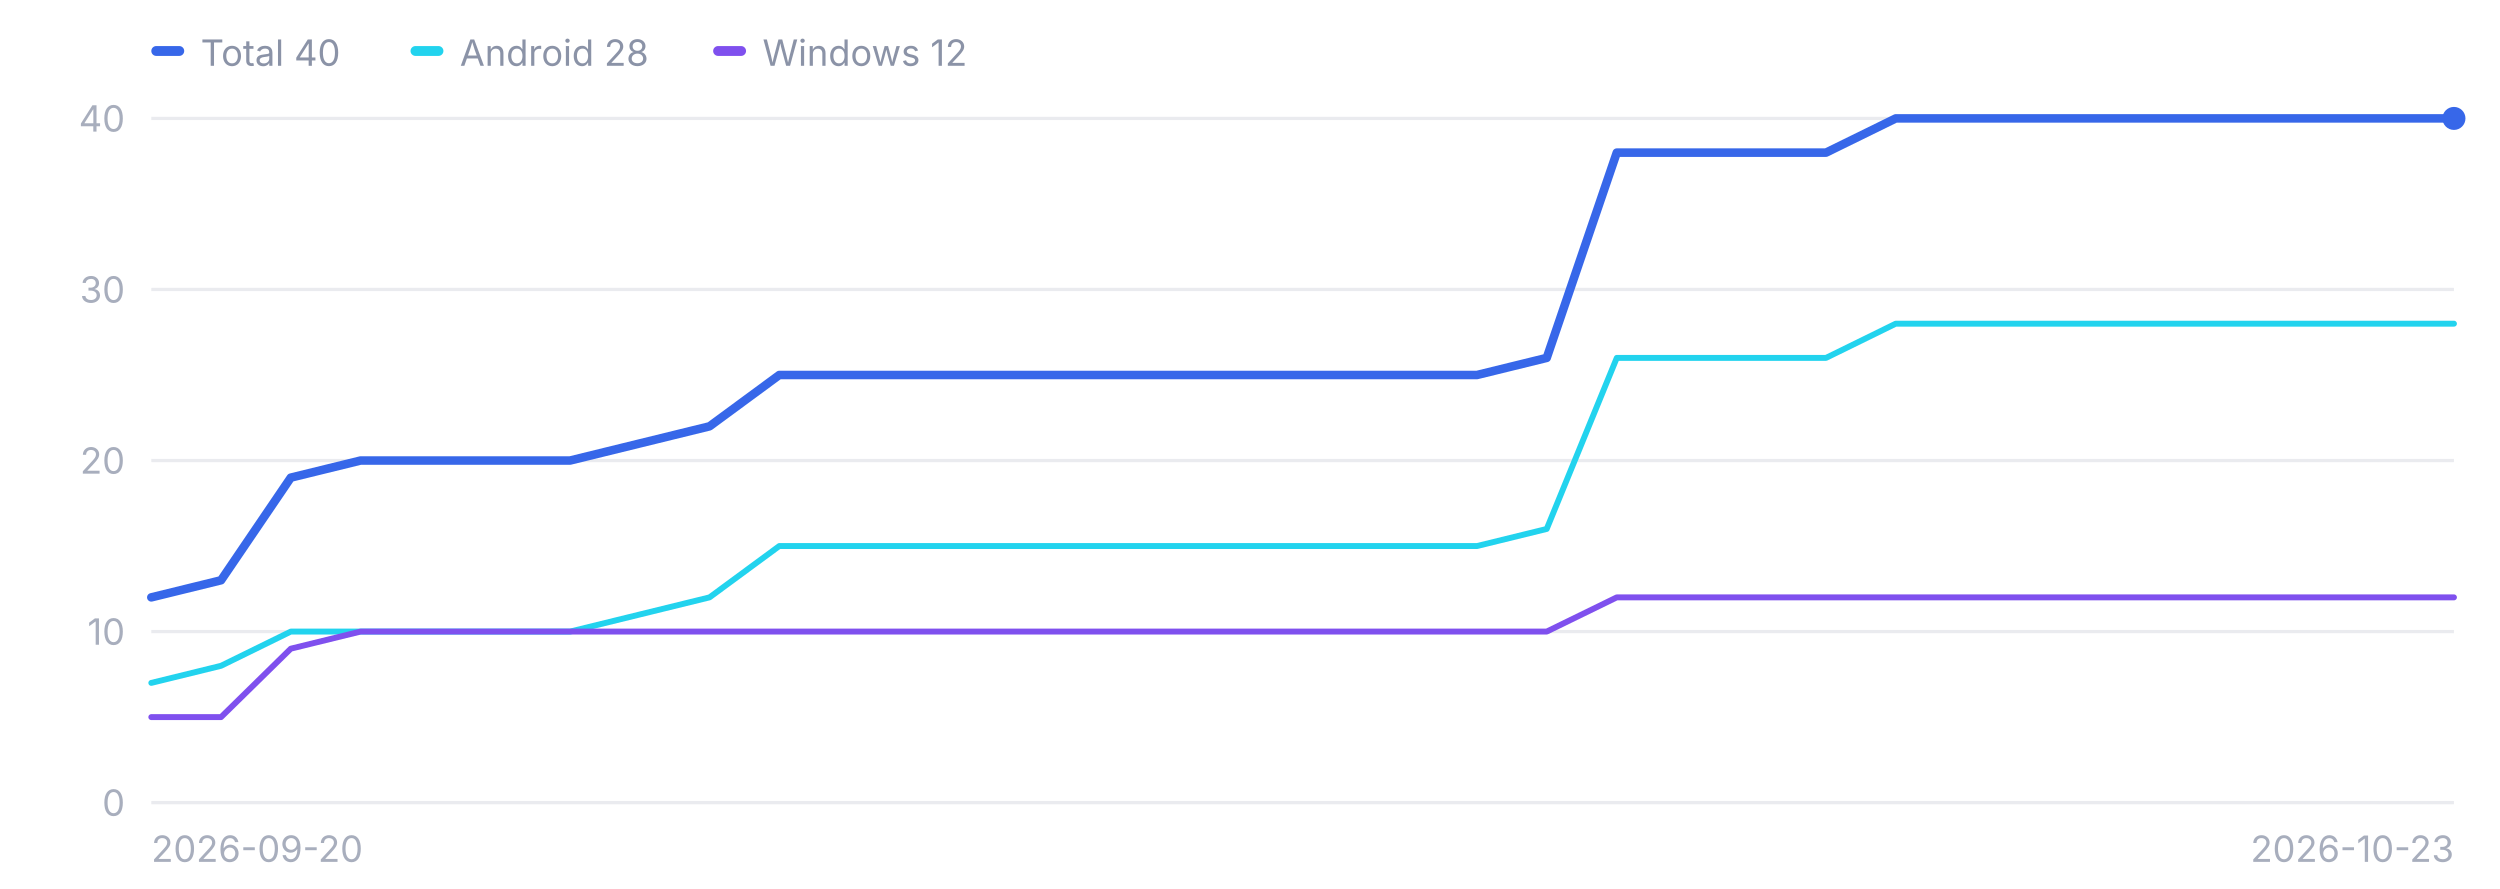
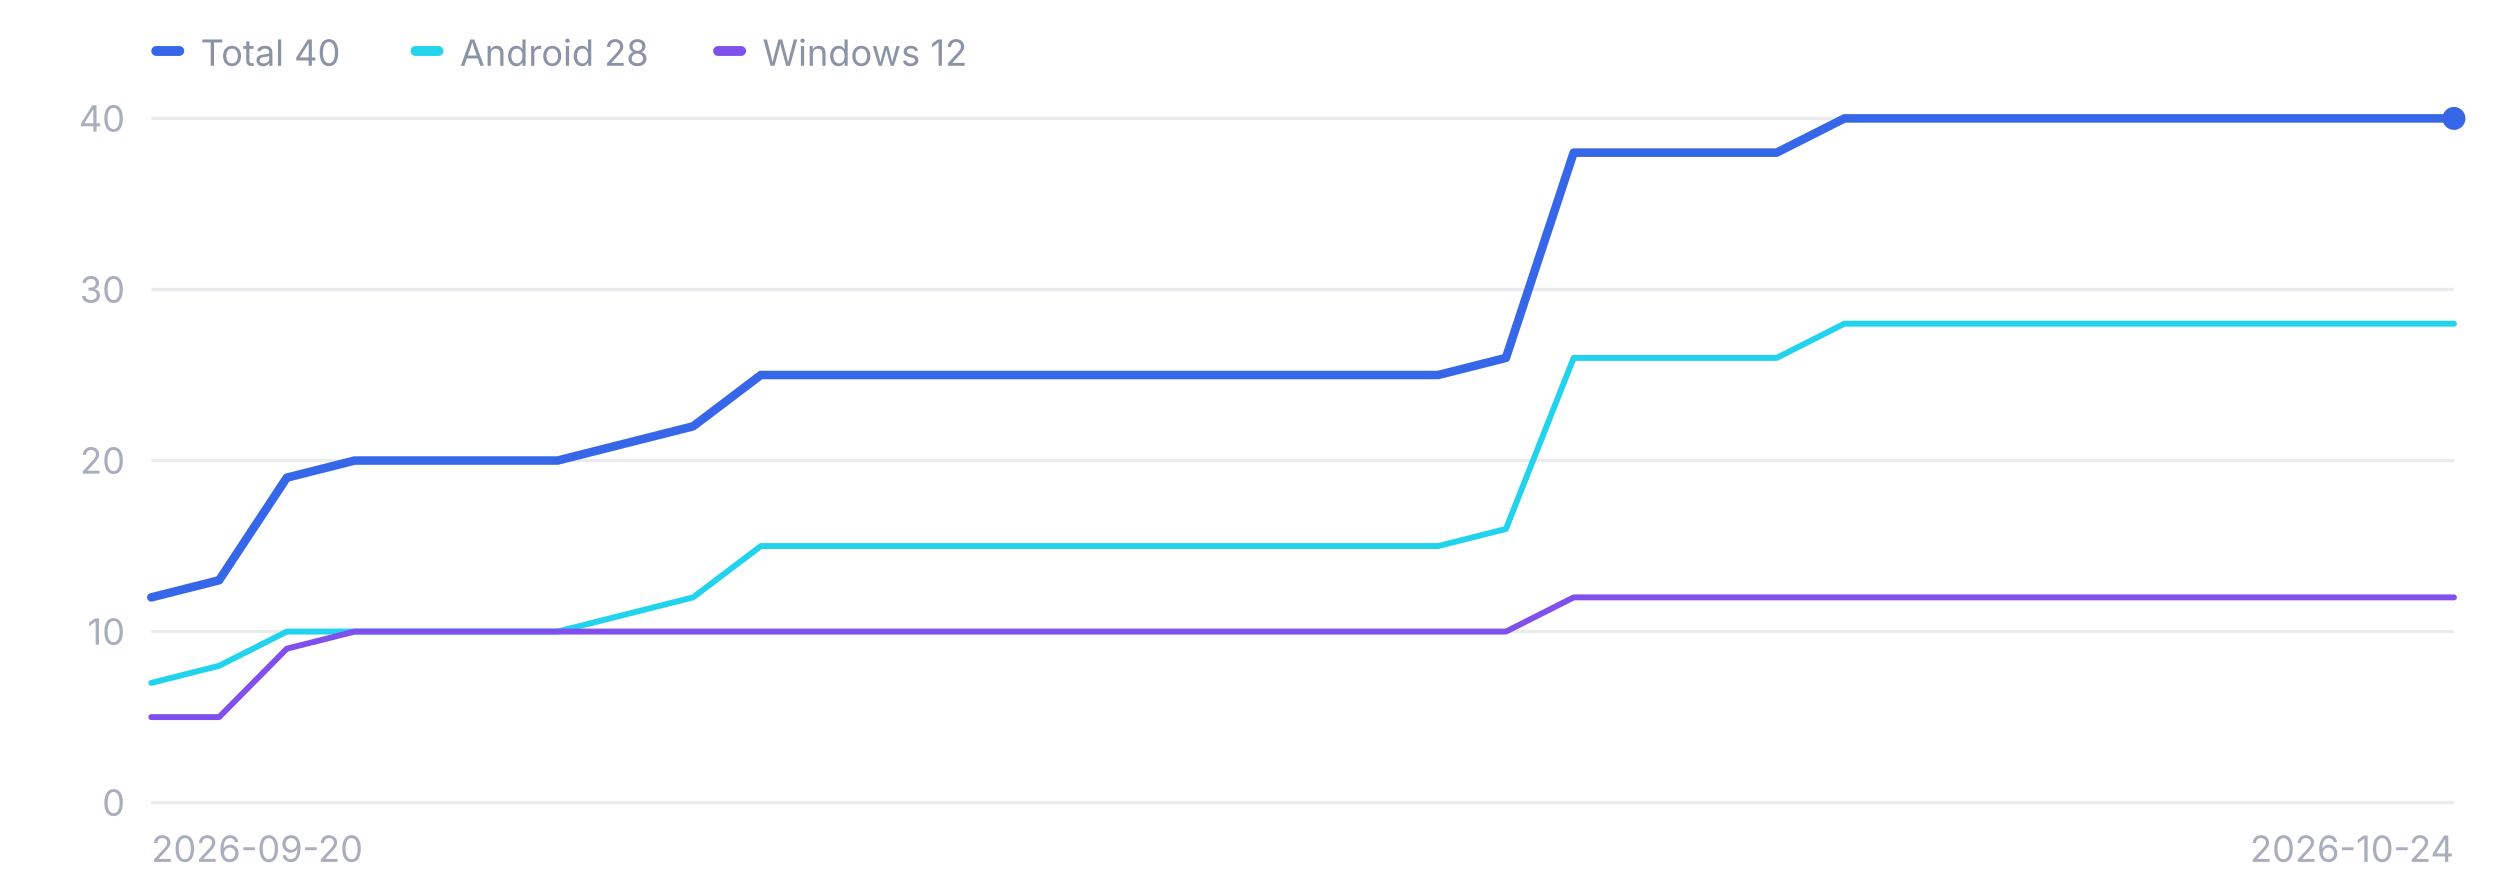
<svg xmlns="http://www.w3.org/2000/svg" width="760" height="270" viewBox="0 0 760 270" role="img" aria-label="CubePilot downloads over time. Latest total 40.">
  <style>text{font-family:system-ui,-apple-system,Segoe UI,sans-serif}</style>
  <line x1="46" y1="244.0" x2="746" y2="244.0" stroke="#8b93a7" stroke-opacity="0.18" stroke-width="1" />
  <text x="38" y="248.0" text-anchor="end" font-size="11" fill="#8b93a7" fill-opacity="0.75">0</text>
  <line x1="46" y1="192.0" x2="746" y2="192.0" stroke="#8b93a7" stroke-opacity="0.18" stroke-width="1" />
  <text x="38" y="196.0" text-anchor="end" font-size="11" fill="#8b93a7" fill-opacity="0.75">10</text>
  <line x1="46" y1="140.0" x2="746" y2="140.0" stroke="#8b93a7" stroke-opacity="0.18" stroke-width="1" />
  <text x="38" y="144.0" text-anchor="end" font-size="11" fill="#8b93a7" fill-opacity="0.75">20</text>
  <line x1="46" y1="88.0" x2="746" y2="88.0" stroke="#8b93a7" stroke-opacity="0.18" stroke-width="1" />
  <text x="38" y="92.0" text-anchor="end" font-size="11" fill="#8b93a7" fill-opacity="0.75">30</text>
  <line x1="46" y1="36.0" x2="746" y2="36.0" stroke="#8b93a7" stroke-opacity="0.18" stroke-width="1" />
  <text x="38" y="40.0" text-anchor="end" font-size="11" fill="#8b93a7" fill-opacity="0.75">40</text>
-   <polyline points="46.0,207.6 67.2,202.4 88.4,192.0 109.6,192.0 130.8,192.0 152.1,192.0 173.3,192.0 194.5,186.8 215.7,181.6 236.9,166.0 258.1,166.0 279.3,166.0 300.5,166.0 321.8,166.0 343.0,166.0 364.2,166.0 385.4,166.0 406.6,166.0 427.8,166.0 449.0,166.0 470.2,160.8 491.5,108.8 512.7,108.8 533.9,108.8 555.1,108.8 576.3,98.4 597.5,98.4 618.7,98.4 639.9,98.4 661.2,98.4 682.4,98.4 703.6,98.4 724.8,98.4 746.0,98.4" fill="none" stroke="#22D3EE" stroke-width="1.8" stroke-linejoin="round" stroke-linecap="round" />
-   <polyline points="46.0,218.0 67.2,218.0 88.4,197.2 109.6,192.0 130.8,192.0 152.1,192.0 173.3,192.0 194.5,192.0 215.7,192.0 236.9,192.0 258.1,192.0 279.3,192.0 300.5,192.0 321.8,192.0 343.0,192.0 364.2,192.0 385.4,192.0 406.6,192.0 427.8,192.0 449.0,192.0 470.2,192.0 491.5,181.6 512.7,181.6 533.9,181.6 555.1,181.6 576.3,181.6 597.5,181.6 618.7,181.6 639.9,181.6 661.2,181.6 682.4,181.6 703.6,181.6 724.8,181.6 746.0,181.6" fill="none" stroke="#7F50EE" stroke-width="1.8" stroke-linejoin="round" stroke-linecap="round" />
-   <polyline points="46.0,181.6 67.2,176.4 88.4,145.2 109.6,140.0 130.8,140.0 152.1,140.0 173.3,140.0 194.5,134.8 215.7,129.6 236.9,114.0 258.1,114.0 279.3,114.0 300.5,114.0 321.8,114.0 343.0,114.0 364.2,114.0 385.4,114.0 406.6,114.0 427.8,114.0 449.0,114.0 470.2,108.8 491.5,46.4 512.7,46.4 533.9,46.4 555.1,46.4 576.3,36.0 597.5,36.0 618.7,36.0 639.9,36.0 661.2,36.0 682.4,36.0 703.6,36.0 724.8,36.0 746.0,36.0" fill="none" stroke="#3767E9" stroke-width="2.6" stroke-linejoin="round" stroke-linecap="round" />
+   <polyline points="46.0,207.6 66.6,202.4 87.2,192.0 107.8,192.0 128.4,192.0 148.9,192.0 169.5,192.0 190.1,186.8 210.7,181.6 231.3,166.0 251.9,166.0 272.5,166.0 293.1,166.0 313.6,166.0 334.2,166.0 354.8,166.0 375.4,166.0 396.0,166.0 416.6,166.0 437.2,166.0 457.8,160.8 478.4,108.8 498.9,108.8 519.5,108.8 540.1,108.8 560.7,98.4 581.3,98.4 601.9,98.4 622.5,98.4 643.1,98.4 663.6,98.4 684.2,98.4 704.8,98.4 725.4,98.4 746.0,98.4" fill="none" stroke="#22D3EE" stroke-width="1.8" stroke-linejoin="round" stroke-linecap="round" />
+   <polyline points="46.0,218.0 66.6,218.0 87.2,197.2 107.8,192.0 128.4,192.0 148.9,192.0 169.5,192.0 190.1,192.0 210.7,192.0 231.3,192.0 251.9,192.0 272.5,192.0 293.1,192.0 313.6,192.0 334.2,192.0 354.8,192.0 375.4,192.0 396.0,192.0 416.6,192.0 437.2,192.0 457.8,192.0 478.4,181.6 498.9,181.6 519.5,181.6 540.1,181.6 560.7,181.6 581.3,181.6 601.9,181.6 622.5,181.6 643.1,181.6 663.6,181.6 684.2,181.6 704.8,181.6 725.4,181.6 746.0,181.6" fill="none" stroke="#7F50EE" stroke-width="1.8" stroke-linejoin="round" stroke-linecap="round" />
+   <polyline points="46.0,181.6 66.6,176.4 87.2,145.2 107.8,140.0 128.4,140.0 148.9,140.0 169.5,140.0 190.1,134.8 210.7,129.6 231.3,114.0 251.9,114.0 272.5,114.0 293.1,114.0 313.6,114.0 334.2,114.0 354.8,114.0 375.4,114.0 396.0,114.0 416.6,114.0 437.2,114.0 457.8,108.8 478.4,46.4 498.9,46.4 519.5,46.4 540.1,46.4 560.7,36.0 581.3,36.0 601.9,36.0 622.5,36.0 643.1,36.0 663.6,36.0 684.2,36.0 704.8,36.0 725.4,36.0 746.0,36.0" fill="none" stroke="#3767E9" stroke-width="2.6" stroke-linejoin="round" stroke-linecap="round" />
  <circle cx="746.0" cy="36.0" r="3.5" fill="#3767E9" />
  <text x="46" y="262" font-size="11" fill="#8b93a7" fill-opacity="0.75">2026-09-20</text>
-   <text x="746" y="262" text-anchor="end" font-size="11" fill="#8b93a7" fill-opacity="0.75">2026-10-23</text>
+   <text x="746" y="262" text-anchor="end" font-size="11" fill="#8b93a7" fill-opacity="0.75">2026-10-24</text>
  <rect x="46" y="14" width="10" height="3" rx="1.5" fill="#3767E9" />
  <text x="61" y="20" font-size="11" fill="#8b93a7">Total 40</text>
  <rect x="124.8" y="14" width="10" height="3" rx="1.5" fill="#22D3EE" />
  <text x="139.8" y="20" font-size="11" fill="#8b93a7">Android 28</text>
  <rect x="216.8" y="14" width="10" height="3" rx="1.5" fill="#7F50EE" />
  <text x="231.8" y="20" font-size="11" fill="#8b93a7">Windows 12</text>
</svg>
